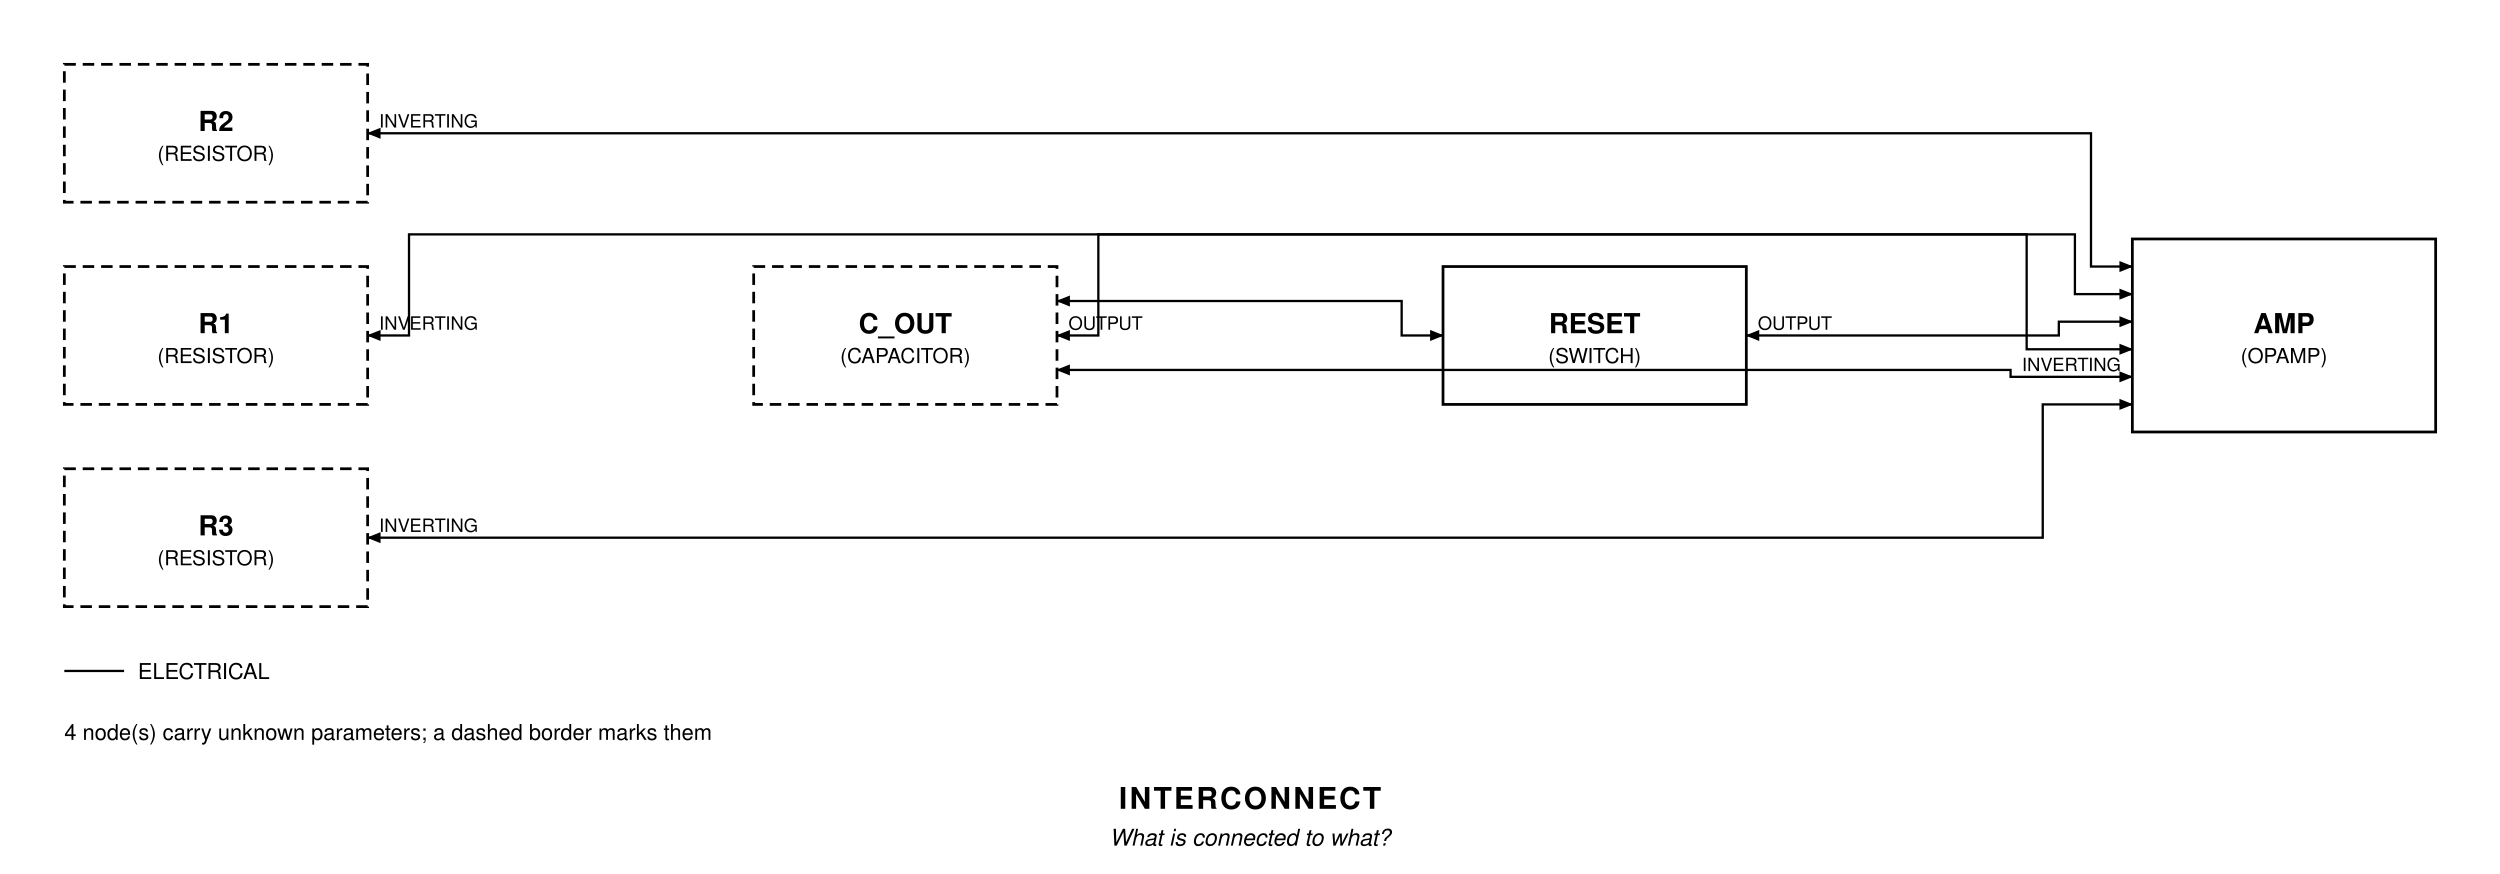
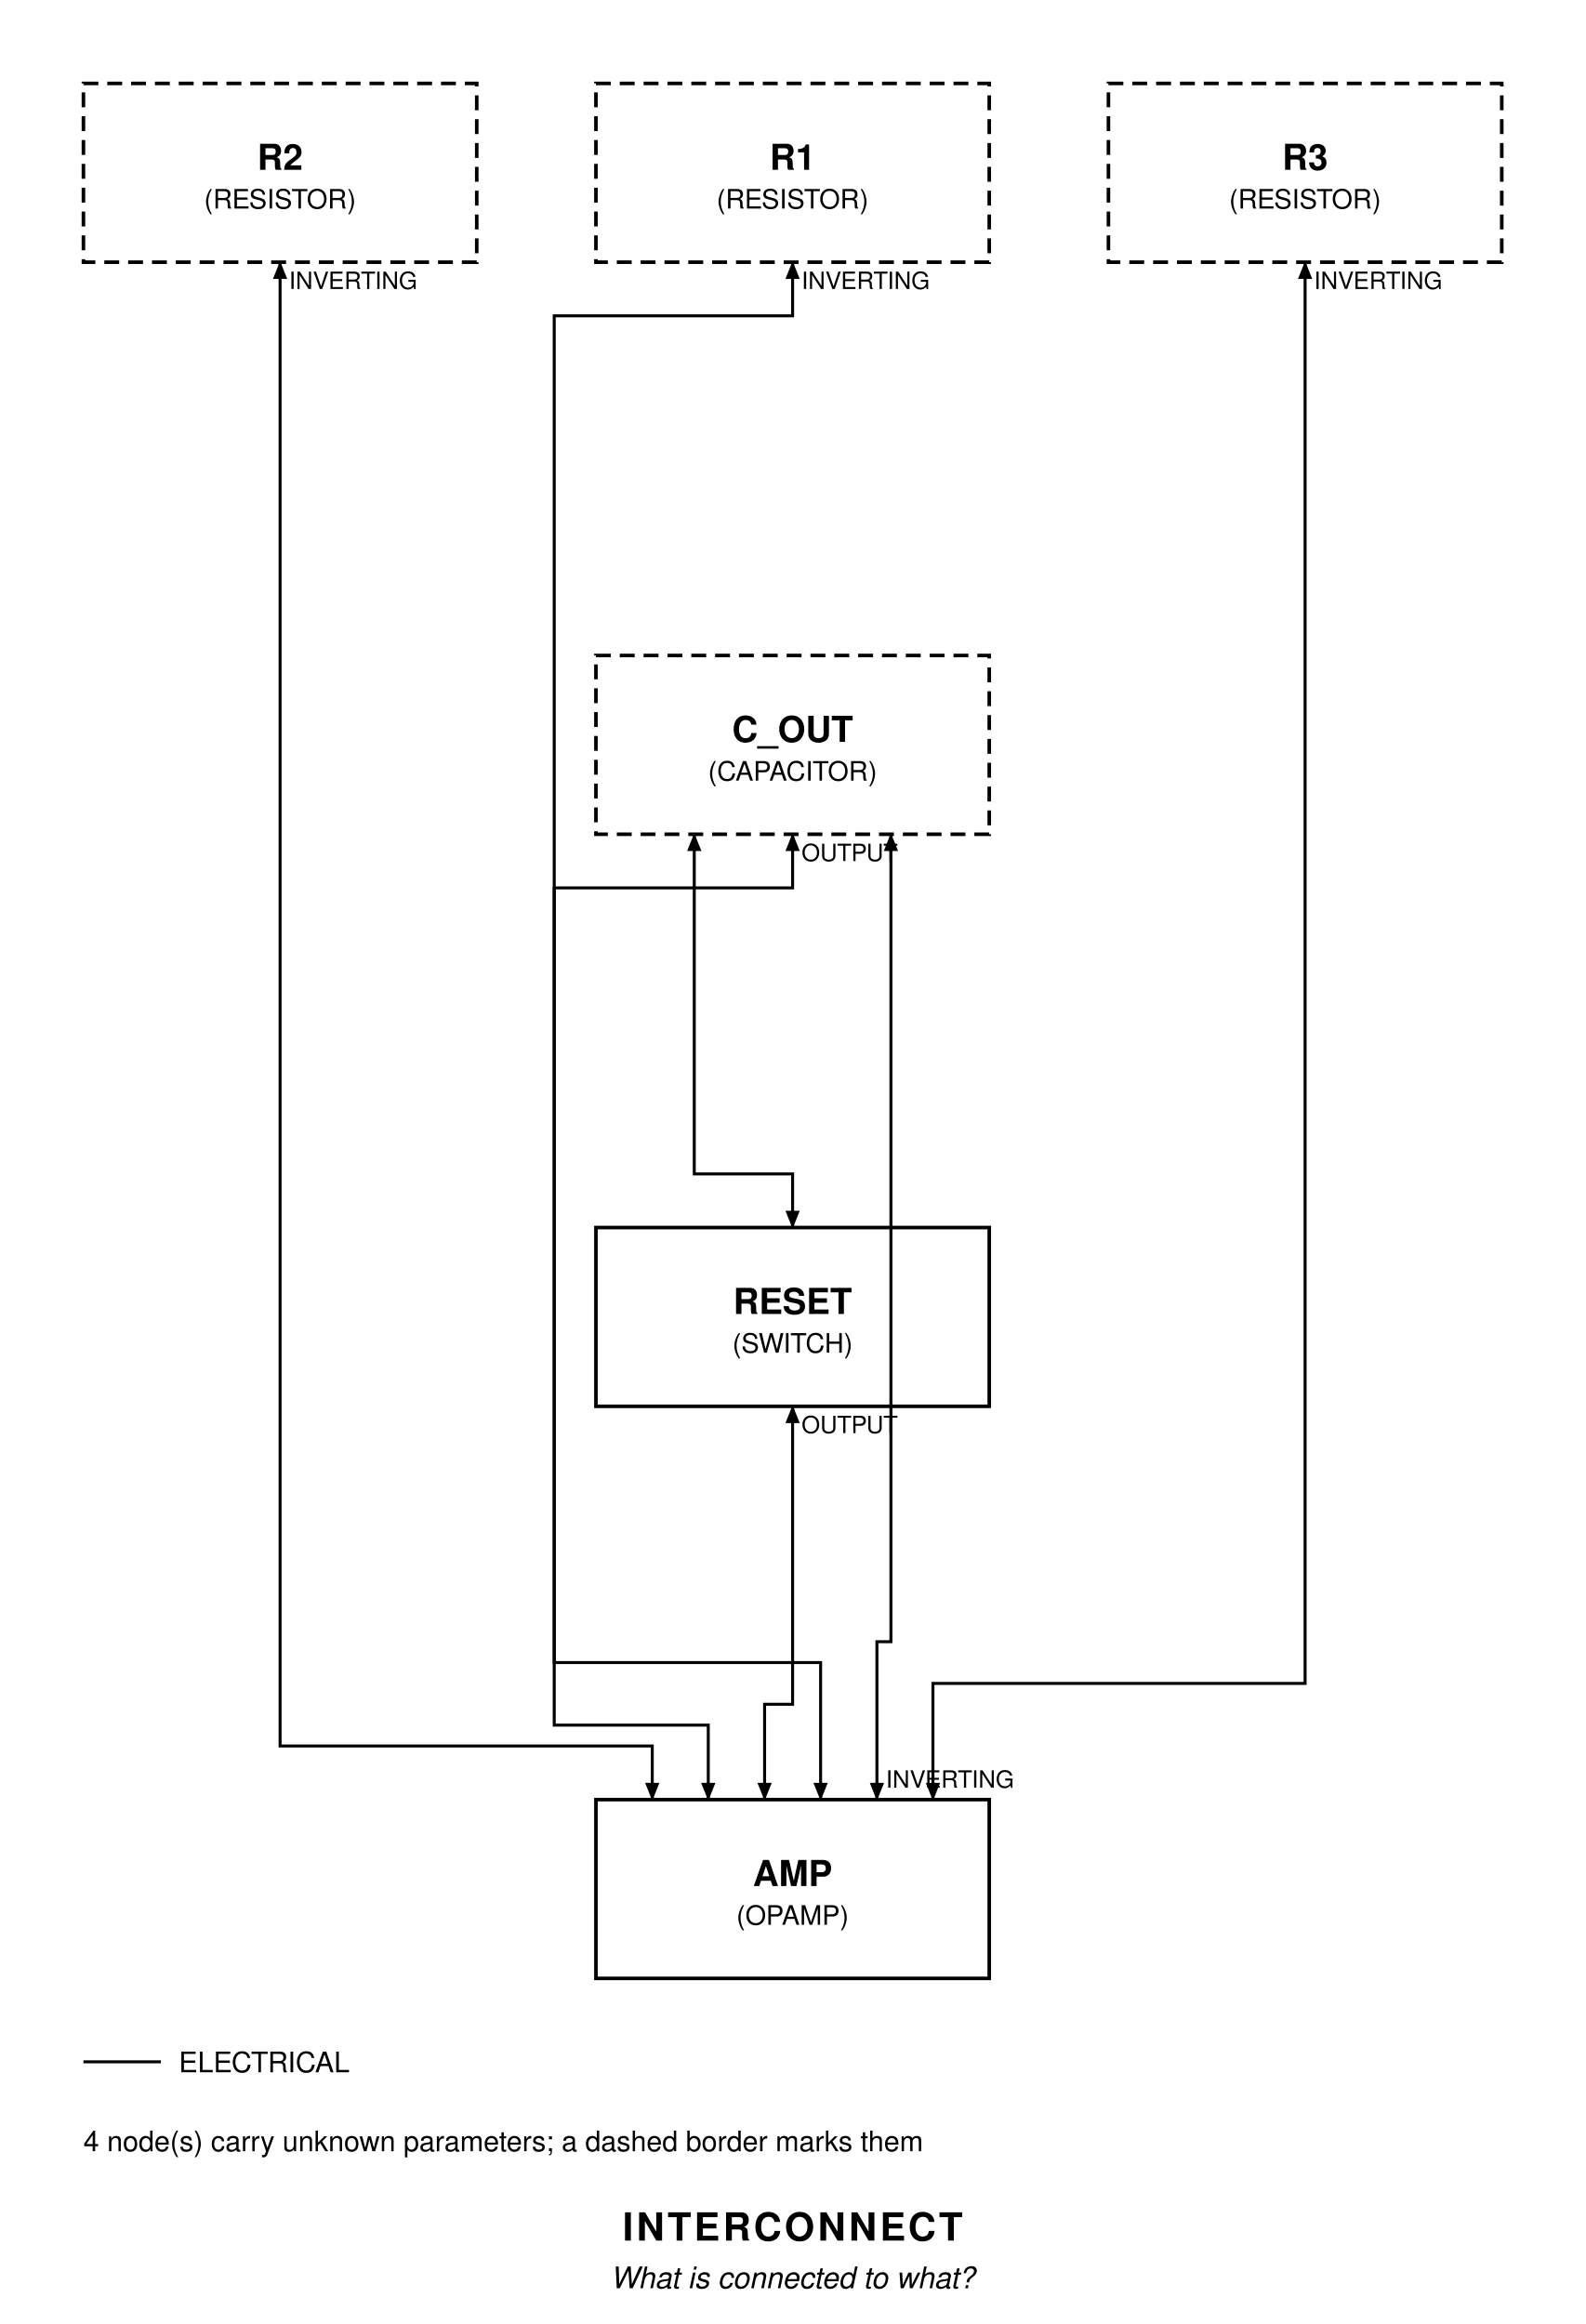
- <svg xmlns="http://www.w3.org/2000/svg" width="1088" height="380" viewBox="0 0 1088 380" font-family="Helvetica, Arial, sans-serif">
+ <svg xmlns="http://www.w3.org/2000/svg" width="532" height="780" viewBox="0 0 532 780" font-family="Helvetica, Arial, sans-serif">
  <defs>
    <marker id="arrow" viewBox="0 0 8 8" refX="7.5" refY="4" markerWidth="6" markerHeight="6" orient="auto-start-reverse">
      <path d="M0,0.8 L8,4 L0,7.2 Z" fill="#000000" />
    </marker>
  </defs>
-   <polyline points="160.0,58.0 910.0,58.0 910.0,116.0 928.0,116.0" fill="none" stroke="#000000" stroke-width="1" marker-start="url(#arrow)" marker-end="url(#arrow)" />
-   <polyline points="160.0,146.0 178.0,146.0 178.0,102.0 903.0,102.0 903.0,128.0 928.0,128.0" fill="none" stroke="#000000" stroke-width="1" marker-start="url(#arrow)" marker-end="url(#arrow)" />
-   <polyline points="760.0,146.0 896.0,146.0 896.0,140.0 928.0,140.0" fill="none" stroke="#000000" stroke-width="1" marker-start="url(#arrow)" marker-end="url(#arrow)" />
-   <polyline points="160.0,234.0 889.0,234.0 889.0,176.0 928.0,176.0" fill="none" stroke="#000000" stroke-width="1" marker-start="url(#arrow)" marker-end="url(#arrow)" />
-   <polyline points="460.0,131.0 610.0,131.0 610.0,146.0 628.0,146.0" fill="none" stroke="#000000" stroke-width="1" marker-start="url(#arrow)" marker-end="url(#arrow)" />
-   <polyline points="460.0,146.0 478.0,146.0 478.0,102.0 882.0,102.0 882.0,152.0 928.0,152.0" fill="none" stroke="#000000" stroke-width="1" marker-start="url(#arrow)" marker-end="url(#arrow)" />
-   <polyline points="928.0,164.0 875.0,164.0 875.0,161.0 460.0,161.0" fill="none" stroke="#000000" stroke-width="1" marker-start="url(#arrow)" marker-end="url(#arrow)" />
+   <polyline points="94.0,88.0 94.0,586.0 218.9,586.0 218.9,604.0" fill="none" stroke="#000000" stroke-width="1" marker-start="url(#arrow)" marker-end="url(#arrow)" />
+   <polyline points="266.0,88.0 266.0,106.0 186.0,106.0 186.0,579.0 237.7,579.0 237.7,604.0" fill="none" stroke="#000000" stroke-width="1" marker-start="url(#arrow)" marker-end="url(#arrow)" />
+   <polyline points="266.0,472.0 266.0,572.0 256.6,572.0 256.6,604.0" fill="none" stroke="#000000" stroke-width="1" marker-start="url(#arrow)" marker-end="url(#arrow)" />
+   <polyline points="438.0,88.0 438.0,565.0 313.1,565.0 313.1,604.0" fill="none" stroke="#000000" stroke-width="1" marker-start="url(#arrow)" marker-end="url(#arrow)" />
+   <polyline points="233.0,280.0 233.0,394.0 266.0,394.0 266.0,412.0" fill="none" stroke="#000000" stroke-width="1" marker-start="url(#arrow)" marker-end="url(#arrow)" />
+   <polyline points="266.0,280.0 266.0,298.0 186.0,298.0 186.0,558.0 275.4,558.0 275.4,604.0" fill="none" stroke="#000000" stroke-width="1" marker-start="url(#arrow)" marker-end="url(#arrow)" />
+   <polyline points="294.3,604.0 294.3,551.0 299.0,551.0 299.0,280.0" fill="none" stroke="#000000" stroke-width="1" marker-start="url(#arrow)" marker-end="url(#arrow)" />
  <g>
    <rect x="28" y="28" width="132" height="60" fill="none" stroke="#000000" stroke-width="1.2" stroke-dasharray="5 3" />
    <text x="94" y="57.0" text-anchor="middle" font-size="12" font-weight="bold" fill="#000000">R2</text>
    <text x="94" y="70.0" text-anchor="middle" font-size="9" fill="#000000">(RESISTOR)</text>
  </g>
  <g>
-     <rect x="28" y="116" width="132" height="60" fill="none" stroke="#000000" stroke-width="1.2" stroke-dasharray="5 3" />
-     <text x="94" y="145.0" text-anchor="middle" font-size="12" font-weight="bold" fill="#000000">R1</text>
-     <text x="94" y="158.0" text-anchor="middle" font-size="9" fill="#000000">(RESISTOR)</text>
+     <rect x="200" y="28" width="132" height="60" fill="none" stroke="#000000" stroke-width="1.2" stroke-dasharray="5 3" />
+     <text x="266" y="57.0" text-anchor="middle" font-size="12" font-weight="bold" fill="#000000">R1</text>
+     <text x="266" y="70.0" text-anchor="middle" font-size="9" fill="#000000">(RESISTOR)</text>
  </g>
  <g>
-     <rect x="628" y="116" width="132" height="60" fill="none" stroke="#000000" stroke-width="1.2" />
-     <text x="694" y="145.0" text-anchor="middle" font-size="12" font-weight="bold" fill="#000000">RESET</text>
-     <text x="694" y="158.0" text-anchor="middle" font-size="9" fill="#000000">(SWITCH)</text>
+     <rect x="200" y="412" width="132" height="60" fill="none" stroke="#000000" stroke-width="1.2" />
+     <text x="266" y="441.0" text-anchor="middle" font-size="12" font-weight="bold" fill="#000000">RESET</text>
+     <text x="266" y="454.0" text-anchor="middle" font-size="9" fill="#000000">(SWITCH)</text>
  </g>
  <g>
-     <rect x="28" y="204" width="132" height="60" fill="none" stroke="#000000" stroke-width="1.2" stroke-dasharray="5 3" />
-     <text x="94" y="233.0" text-anchor="middle" font-size="12" font-weight="bold" fill="#000000">R3</text>
-     <text x="94" y="246.0" text-anchor="middle" font-size="9" fill="#000000">(RESISTOR)</text>
+     <rect x="372" y="28" width="132" height="60" fill="none" stroke="#000000" stroke-width="1.2" stroke-dasharray="5 3" />
+     <text x="438" y="57.0" text-anchor="middle" font-size="12" font-weight="bold" fill="#000000">R3</text>
+     <text x="438" y="70.0" text-anchor="middle" font-size="9" fill="#000000">(RESISTOR)</text>
  </g>
  <g>
-     <rect x="328" y="116" width="132" height="60" fill="none" stroke="#000000" stroke-width="1.2" stroke-dasharray="5 3" />
-     <text x="394" y="145.0" text-anchor="middle" font-size="12" font-weight="bold" fill="#000000">C_OUT</text>
-     <text x="394" y="158.0" text-anchor="middle" font-size="9" fill="#000000">(CAPACITOR)</text>
+     <rect x="200" y="220" width="132" height="60" fill="none" stroke="#000000" stroke-width="1.2" stroke-dasharray="5 3" />
+     <text x="266" y="249.0" text-anchor="middle" font-size="12" font-weight="bold" fill="#000000">C_OUT</text>
+     <text x="266" y="262.0" text-anchor="middle" font-size="9" fill="#000000">(CAPACITOR)</text>
  </g>
  <g>
-     <rect x="928" y="104" width="132" height="84" fill="none" stroke="#000000" stroke-width="1.2" />
-     <text x="994" y="145.0" text-anchor="middle" font-size="12" font-weight="bold" fill="#000000">AMP</text>
-     <text x="994" y="158.0" text-anchor="middle" font-size="9" fill="#000000">(OPAMP)</text>
+     <rect x="200" y="604" width="132" height="60" fill="none" stroke="#000000" stroke-width="1.2" />
+     <text x="266" y="633.0" text-anchor="middle" font-size="12" font-weight="bold" fill="#000000">AMP</text>
+     <text x="266" y="646.0" text-anchor="middle" font-size="9" fill="#000000">(OPAMP)</text>
  </g>
-   <text x="165.0" y="55.5" text-anchor="start" font-size="8" fill="#000000">INVERTING</text>
-   <text x="165.0" y="143.5" text-anchor="start" font-size="8" fill="#000000">INVERTING</text>
-   <text x="765.0" y="143.5" text-anchor="start" font-size="8" fill="#000000">OUTPUT</text>
-   <text x="165.0" y="231.5" text-anchor="start" font-size="8" fill="#000000">INVERTING</text>
-   <text x="465.0" y="143.5" text-anchor="start" font-size="8" fill="#000000">OUTPUT</text>
-   <text x="923.0" y="161.5" text-anchor="end" font-size="8" fill="#000000">INVERTING</text>
-   <line x1="28" y1="292" x2="54" y2="292" stroke="#000000" stroke-width="1" />
-   <text x="60" y="295.5" font-size="9.5" fill="#000000">ELECTRICAL</text>
-   <text x="28" y="322" font-size="9.5" fill="#000000">4 node(s) carry unknown parameters; a dashed border marks them</text>
-   <text x="544.0" y="352" text-anchor="middle" font-size="13" font-weight="bold" letter-spacing="0.08em" fill="#000000">INTERCONNECT</text>
-   <text x="544.0" y="368" text-anchor="middle" font-size="10" font-style="italic" fill="#000000">What is connected to what?</text>
+   <text x="97.0" y="97.0" text-anchor="start" font-size="8" fill="#000000">INVERTING</text>
+   <text x="269.0" y="97.0" text-anchor="start" font-size="8" fill="#000000">INVERTING</text>
+   <text x="269.0" y="481.0" text-anchor="start" font-size="8" fill="#000000">OUTPUT</text>
+   <text x="441.0" y="97.0" text-anchor="start" font-size="8" fill="#000000">INVERTING</text>
+   <text x="269.0" y="289.0" text-anchor="start" font-size="8" fill="#000000">OUTPUT</text>
+   <text x="297.3" y="600.0" text-anchor="start" font-size="8" fill="#000000">INVERTING</text>
+   <line x1="28" y1="692" x2="54" y2="692" stroke="#000000" stroke-width="1" />
+   <text x="60" y="695.5" font-size="9.5" fill="#000000">ELECTRICAL</text>
+   <text x="28" y="722" font-size="9.5" fill="#000000">4 node(s) carry unknown parameters; a dashed border marks them</text>
+   <text x="266.0" y="752" text-anchor="middle" font-size="13" font-weight="bold" letter-spacing="0.08em" fill="#000000">INTERCONNECT</text>
+   <text x="266.0" y="768" text-anchor="middle" font-size="10" font-style="italic" fill="#000000">What is connected to what?</text>
</svg>
